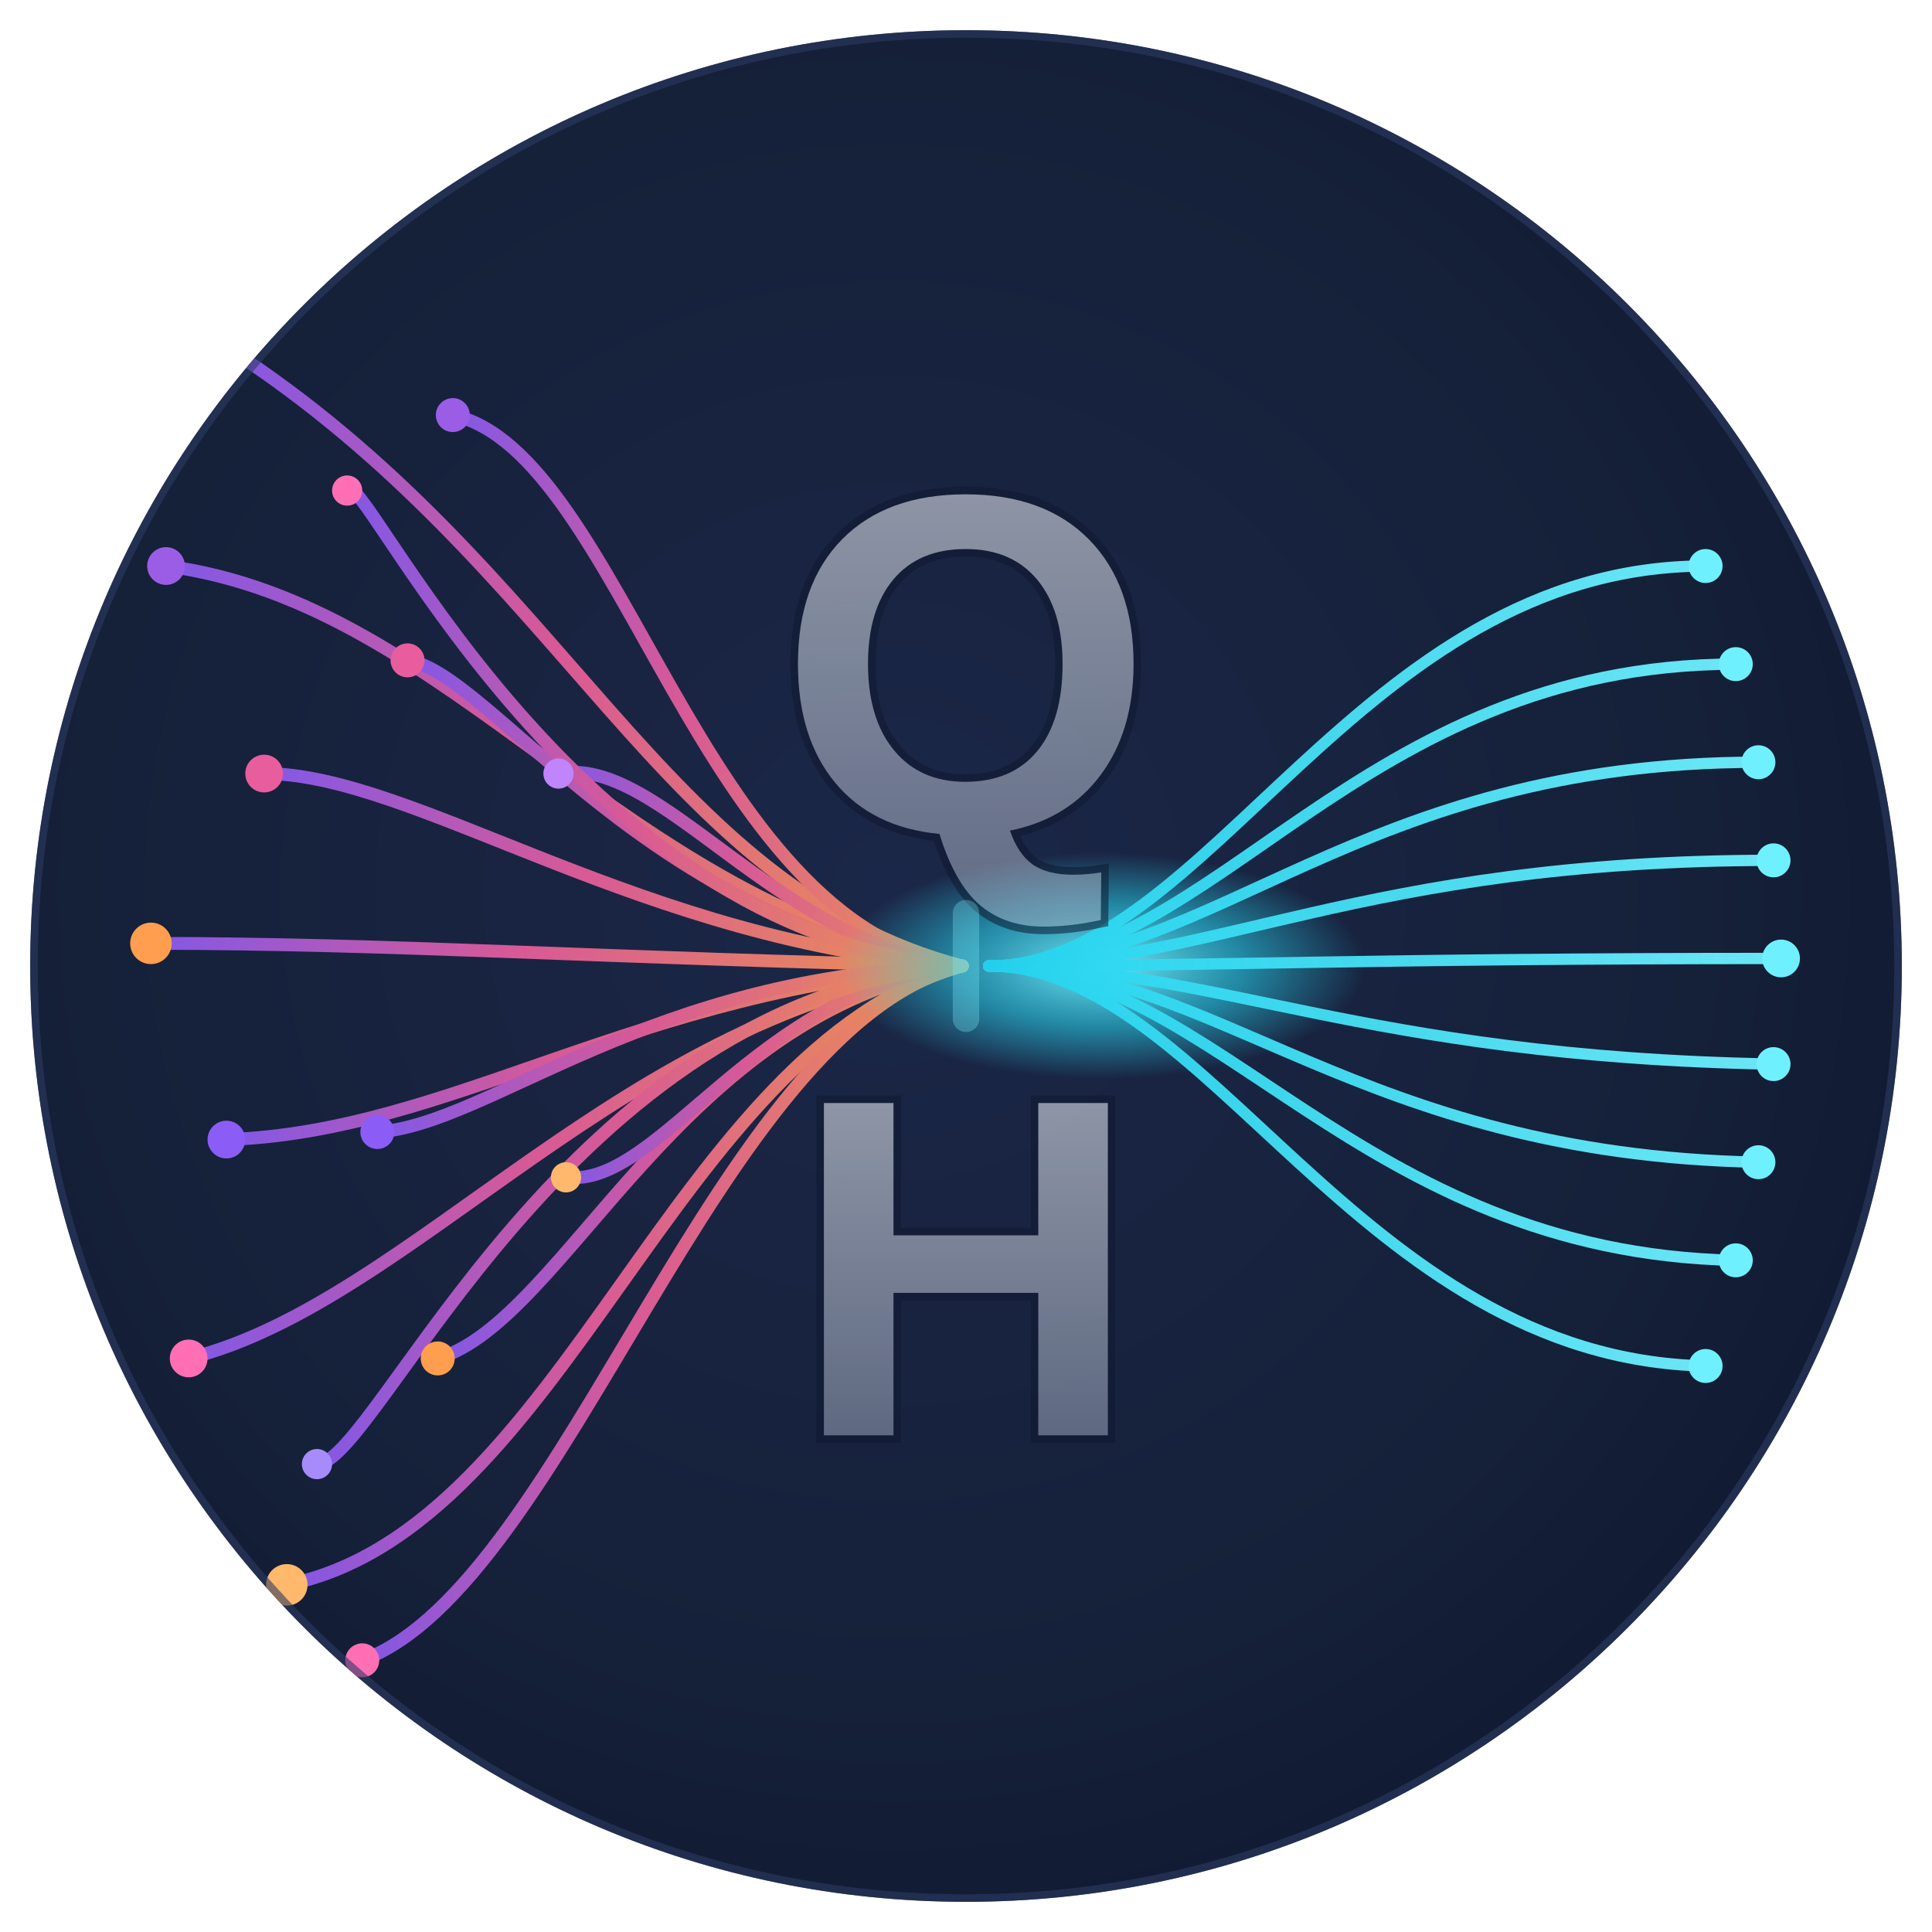
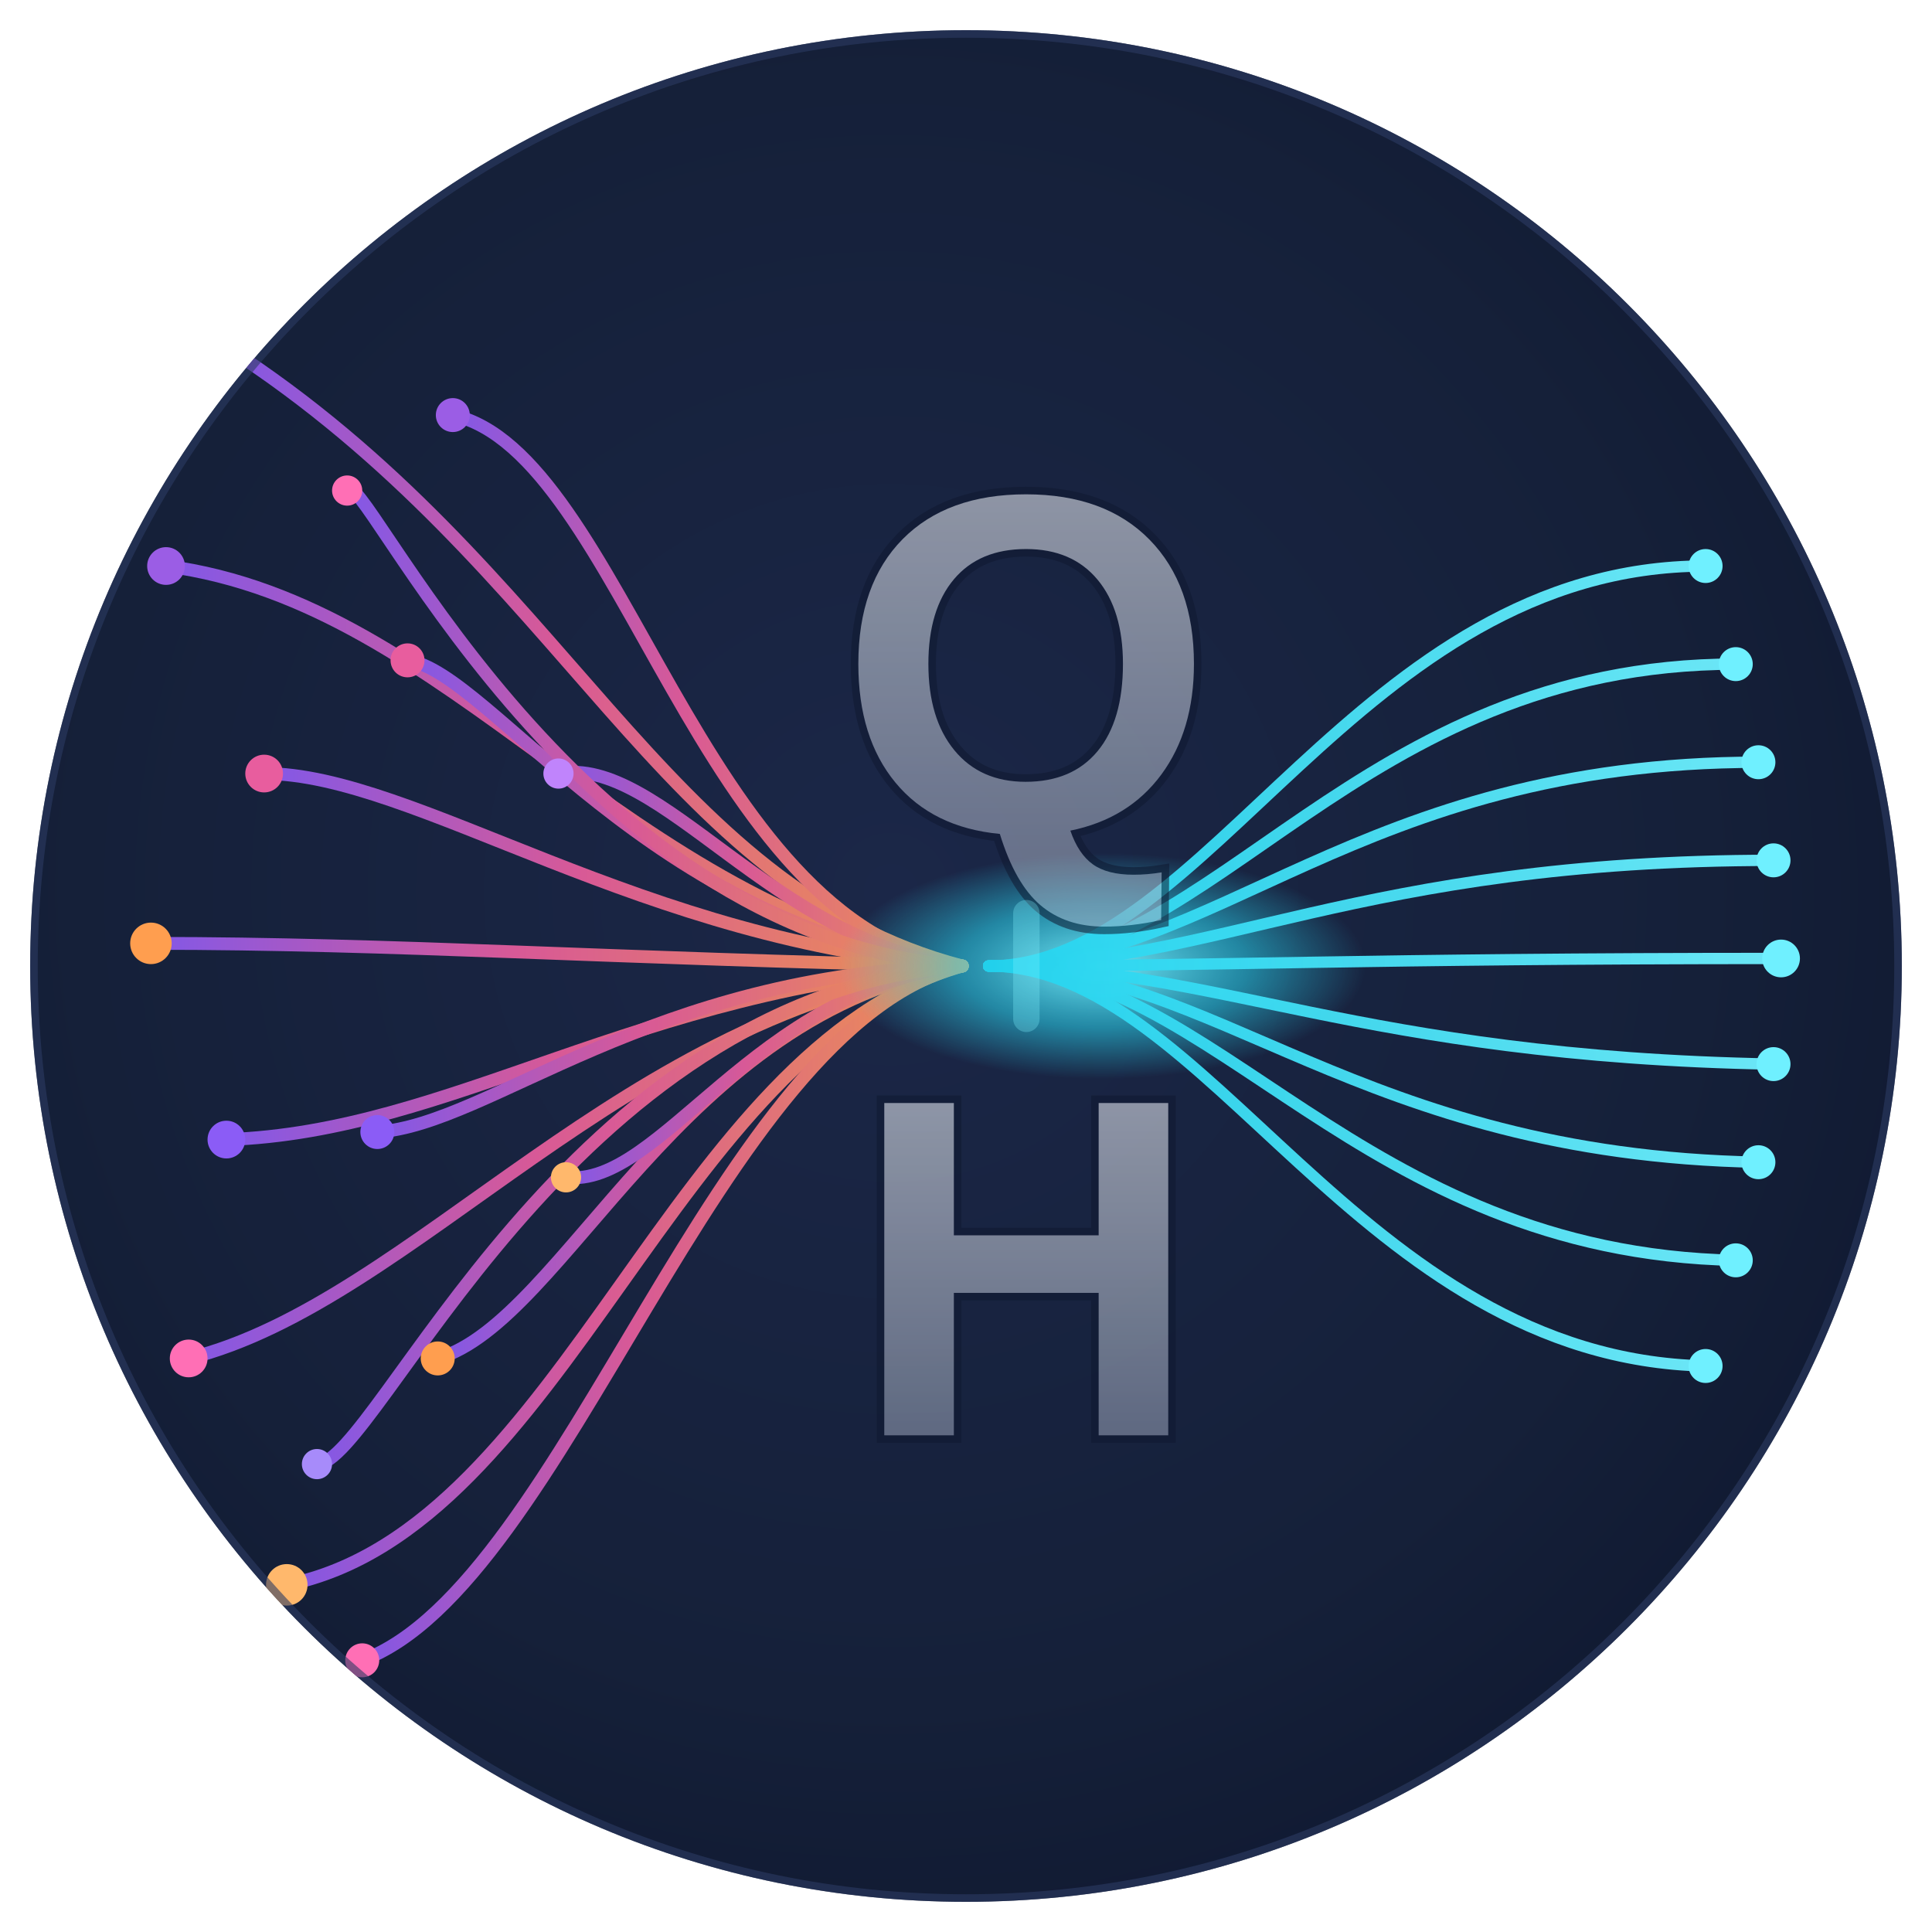
<svg xmlns="http://www.w3.org/2000/svg" viewBox="0 0 512 512" role="img" aria-label="qdf-hook">
  <defs>
    <radialGradient id="bg" cx="46%" cy="46%" r="62%">
      <stop offset="0%" stop-color="#1b2748" />
      <stop offset="70%" stop-color="#152039" />
      <stop offset="100%" stop-color="#0f1830" />
    </radialGradient>
    <linearGradient id="warm" x1="0" y1="0" x2="1" y2="0">
      <stop offset="0%" stop-color="#8b5cf6" />
      <stop offset="45%" stop-color="#e85d9e" />
      <stop offset="100%" stop-color="#ff9e4f" />
    </linearGradient>
    <linearGradient id="cool" x1="0" y1="0" x2="1" y2="0">
      <stop offset="0%" stop-color="#22d3ee" />
      <stop offset="100%" stop-color="#6ff0ff" />
    </linearGradient>
    <linearGradient id="silver" x1="0" y1="0" x2="0" y2="1">
      <stop offset="0%" stop-color="#eef1f7" />
      <stop offset="50%" stop-color="#c3cad8" />
      <stop offset="100%" stop-color="#9aa3b8" />
    </linearGradient>
    <radialGradient id="neck" cx="50%" cy="50%" r="50%">
      <stop offset="0%" stop-color="#7ff3ff" stop-opacity="0.95" />
      <stop offset="55%" stop-color="#2ad6f0" stop-opacity="0.55" />
      <stop offset="100%" stop-color="#2ad6f0" stop-opacity="0" />
    </radialGradient>
    <clipPath id="disc">
      <circle cx="256" cy="256" r="248" />
    </clipPath>
  </defs>
  <circle cx="256" cy="256" r="248" fill="url(#bg)" />
  <g clip-path="url(#disc)" fill="none" stroke-linecap="round">
    <g stroke="url(#warm)" stroke-width="3.4" opacity="0.92">
      <path d="M255 256 C 175 235, 150 150, 60 92" />
      <path d="M255 256 C 165 240, 120 160, 44 150" />
      <path d="M255 256 C 170 250, 110 205, 70 205" />
      <path d="M255 256 C 160 254, 105 250, 40 250" />
      <path d="M255 256 C 168 262, 120 300, 60 302" />
      <path d="M255 256 C 165 268, 110 345, 50 360" />
      <path d="M255 256 C 178 278, 150 405, 76 420" />
      <path d="M255 256 C 185 245, 165 120, 120 110" />
      <path d="M255 256 C 172 246, 130 178, 108 175" />
      <path d="M255 256 C 172 258, 130 298, 100 300" />
      <path d="M255 256 C 180 268, 150 350, 116 360" />
      <path d="M255 256 C 190 272, 150 420, 96 440" />
      <path d="M255 256 C 205 250, 175 200, 148 205" />
      <path d="M255 256 C 200 262, 175 315, 150 312" />
      <path d="M255 256 C 150 248, 95 120, 92 130" />
      <path d="M255 256 C 150 264, 100 388, 84 388" />
    </g>
    <g fill="#ff9e4f" stroke="none">
      <circle cx="60" cy="92" r="5.5" fill="#a78bfa" />
      <circle cx="44" cy="150" r="5" fill="#9b5de5" />
      <circle cx="70" cy="205" r="5" fill="#e85d9e" />
      <circle cx="40" cy="250" r="5.5" fill="#ff9e4f" />
      <circle cx="60" cy="302" r="5" fill="#8b5cf6" />
      <circle cx="50" cy="360" r="5" fill="#ff6fb5" />
      <circle cx="76" cy="420" r="5.5" fill="#ffb86c" />
      <circle cx="120" cy="110" r="4.5" fill="#9b5de5" />
      <circle cx="108" cy="175" r="4.5" fill="#e85d9e" />
      <circle cx="100" cy="300" r="4.5" fill="#8b5cf6" />
      <circle cx="116" cy="360" r="4.5" fill="#ff9e4f" />
      <circle cx="96" cy="440" r="4.5" fill="#ff6fb5" />
      <circle cx="148" cy="205" r="4" fill="#c084fc" />
      <circle cx="150" cy="312" r="4" fill="#ffb86c" />
      <circle cx="92" cy="130" r="4" fill="#ff6fb5" />
      <circle cx="84" cy="388" r="4" fill="#a78bfa" />
    </g>
    <ellipse cx="292" cy="256" rx="70" ry="30" fill="url(#neck)" />
    <g stroke="url(#cool)" stroke-width="3" opacity="0.95">
      <path d="M262 256 C 320 256, 360 150, 452 150" />
      <path d="M262 256 C 322 256, 360 176, 460 176" />
      <path d="M262 256 C 322 256, 360 202, 466 202" />
      <path d="M262 256 C 322 256, 360 228, 470 228" />
      <path d="M262 256 C 324 256, 362 254, 472 254" />
      <path d="M262 256 C 322 256, 360 280, 470 282" />
      <path d="M262 256 C 322 256, 360 306, 466 308" />
      <path d="M262 256 C 322 256, 360 332, 460 334" />
      <path d="M262 256 C 320 256, 360 360, 452 362" />
    </g>
    <g fill="#6ff0ff" stroke="none">
      <circle cx="452" cy="150" r="4.5" />
      <circle cx="460" cy="176" r="4.5" />
      <circle cx="466" cy="202" r="4.5" />
      <circle cx="470" cy="228" r="4.5" />
      <circle cx="472" cy="254" r="5" />
      <circle cx="470" cy="282" r="4.5" />
      <circle cx="466" cy="308" r="4.5" />
      <circle cx="460" cy="334" r="4.5" />
      <circle cx="452" cy="362" r="4.5" />
    </g>
  </g>
  <g font-family="'Helvetica Neue',Arial,sans-serif" font-weight="800" text-anchor="middle" dominant-baseline="central" stroke="#0f1830" stroke-width="4" paint-order="stroke">
-     <text x="256" y="176" font-size="128" fill="url(#silver)" opacity="0.55">Q</text>
-     <text x="256" y="336" font-size="128" fill="url(#silver)" opacity="0.55">H</text>
+     <text x="272" y="176" font-size="128" fill="url(#silver)" opacity="0.55">Q</text>
+     <text x="272" y="336" font-size="128" fill="url(#silver)" opacity="0.55">H</text>
  </g>
-   <line x1="256" y1="242" x2="256" y2="270" stroke="#7ff3ff" stroke-width="7" stroke-linecap="round" opacity="0.3" />
+   <line x1="272" y1="242" x2="272" y2="270" stroke="#7ff3ff" stroke-width="7" stroke-linecap="round" opacity="0.3" />
  <circle cx="256" cy="256" r="247" fill="none" stroke="#2b3a63" stroke-width="2" opacity="0.6" />
</svg>
